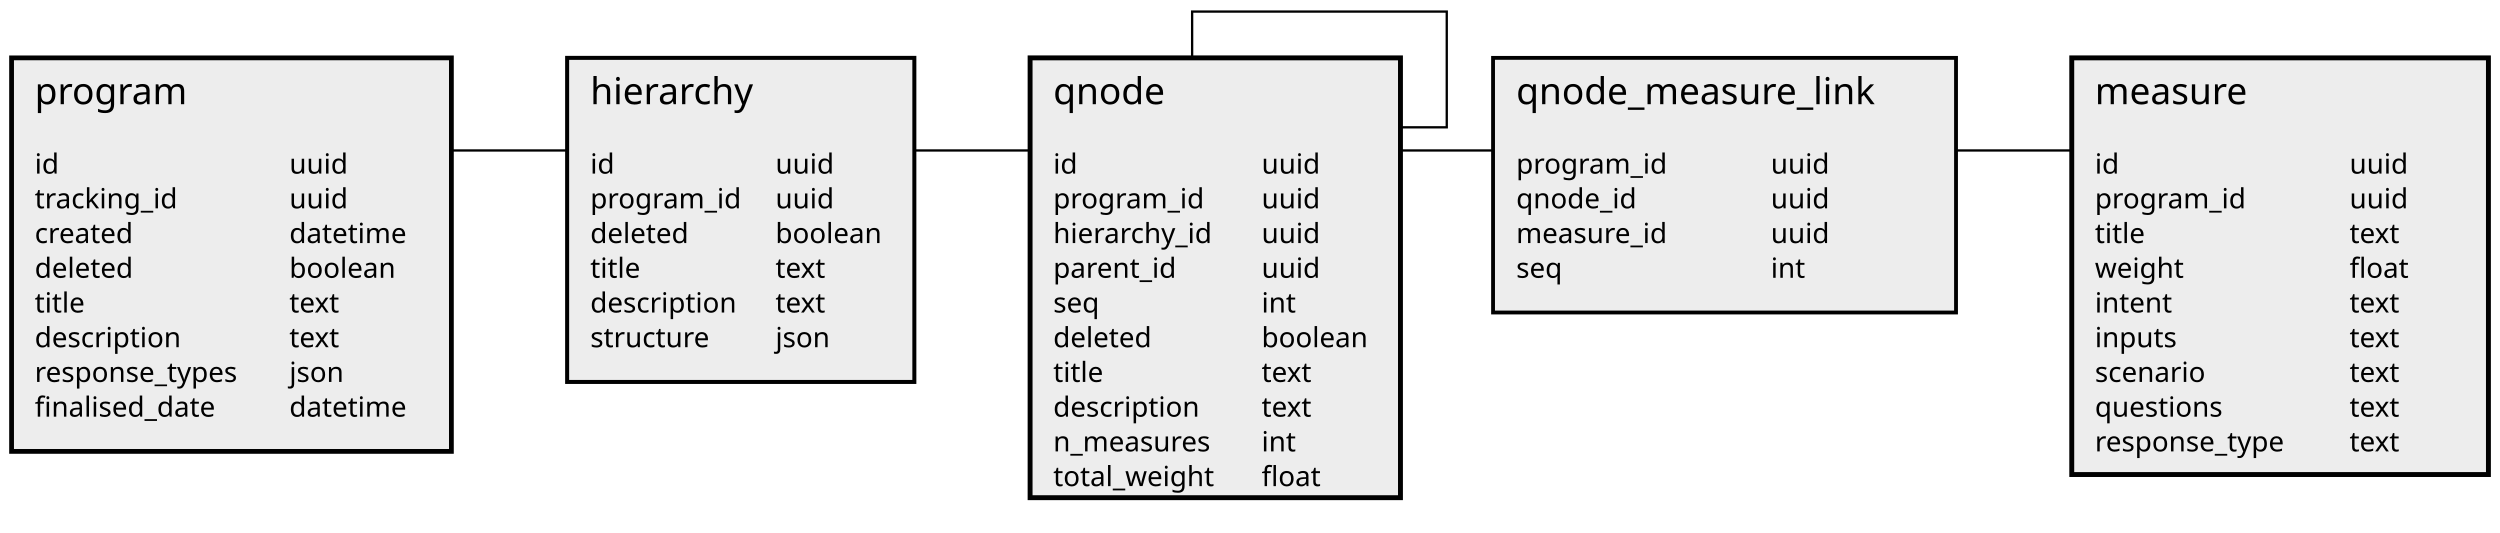
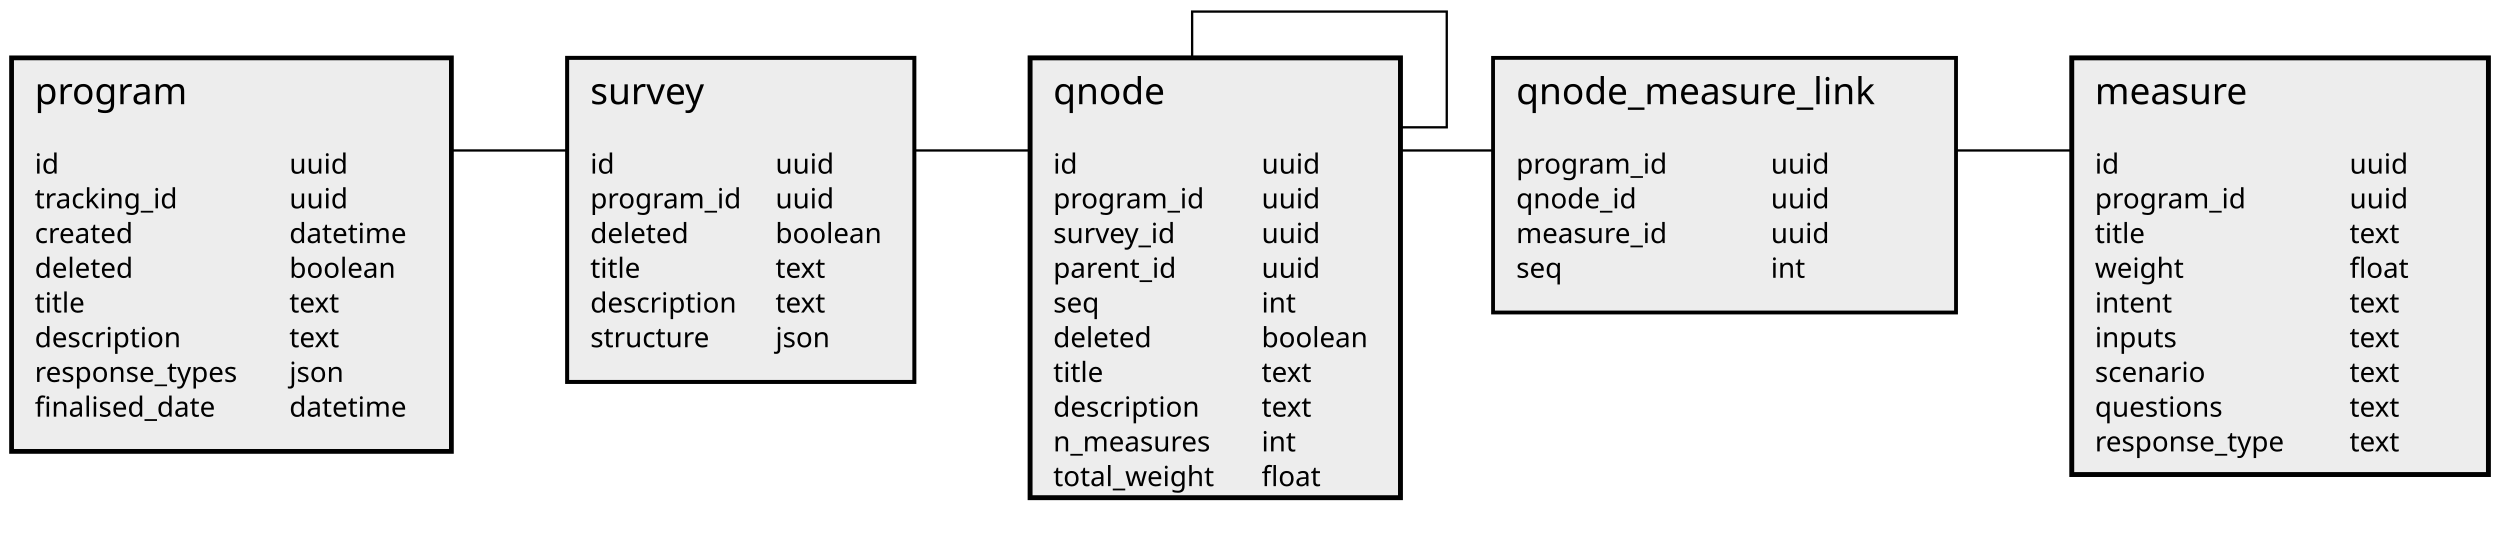
<svg xmlns="http://www.w3.org/2000/svg" version="1.1" viewBox="0 0 1080 230" stroke-miterlimit="10" id="svg3412" width="1080" height="230" style="fill:none;stroke:none">
  <defs id="defs3493" />
  <clipPath id="p.0">
    <path d="m 0,0 1280,0 0,960 L 0,960 0,0 z" clip-rule="nonzero" id="path3415" />
  </clipPath>
  <g id="layer1" transform="translate(-125,-295)">
    <path style="fill:none;stroke:#000000;stroke-width:1px;stroke-linecap:butt;stroke-linejoin:miter;stroke-opacity:1" d="m 320,360 720,0" id="path4900" />
    <path style="fill:none;stroke:#000000;stroke-width:1px;stroke-linecap:butt;stroke-linejoin:miter;stroke-opacity:1" d="m 730,350 20,0 0,-50 -110,0 0,20" id="path4902" />
    <rect style="fill:#ededed;fill-opacity:1;fill-rule:evenodd;stroke:#000000;stroke-width:1.732;stroke-miterlimit:10;stroke-opacity:1;stroke-dasharray:none" id="rect4516" width="150" height="140" x="370" y="320" />
    <rect y="320" x="130" height="170" width="190" id="rect4518" style="color:#000000;fill:#ededed;fill-opacity:1;fill-rule:evenodd;stroke:#000000;stroke-width:2.062;stroke-linecap:butt;stroke-linejoin:miter;stroke-miterlimit:10;stroke-opacity:1;stroke-dasharray:none;stroke-dashoffset:0;marker:none;visibility:visible;display:inline;overflow:visible;enable-background:accumulate" />
    <text id="text4520" y="370" x="140" style="font-size:40px;font-style:normal;font-weight:normal;line-height:125%;letter-spacing:0px;word-spacing:0px;fill:#000000;fill-opacity:1;stroke:none;font-family:Sans" xml:space="preserve">
      <tspan style="font-size:12px" id="tspan4522" y="370" x="140">id</tspan>
      <tspan style="font-size:12px" id="tspan4534" y="385" x="140">tracking_id</tspan>
      <tspan style="font-size:12px" y="400" x="140" id="tspan4702">created</tspan>
      <tspan style="font-size:12px" y="415" x="140" id="tspan5209">deleted</tspan>
      <tspan style="font-size:12px" y="430" x="140" id="tspan4704">title</tspan>
      <tspan style="font-size:12px" y="445" x="140" id="tspan4706">description</tspan>
      <tspan style="font-size:12px" y="460" x="140" id="tspan4708">response_types</tspan>
      <tspan style="font-size:12px" y="475" x="140" id="tspan4710">finalised_date</tspan>
    </text>
    <text xml:space="preserve" style="font-size:40px;font-style:normal;font-weight:normal;line-height:125%;letter-spacing:0px;word-spacing:0px;fill:#000000;fill-opacity:1;stroke:none;font-family:Sans" x="140" y="340" id="text4536">
      <tspan x="140" y="340" id="tspan4538" style="font-size:16px">program</tspan>
    </text>
    <text xml:space="preserve" style="font-size:40px;font-style:normal;font-weight:normal;line-height:125%;letter-spacing:0px;word-spacing:0px;fill:#000000;fill-opacity:1;stroke:none;font-family:Sans" x="380" y="370" id="text4540">
      <tspan x="380" y="370" id="tspan4556" style="font-size:12px">id</tspan>
      <tspan x="380" y="385" style="font-size:12px" id="tspan4747">program_id</tspan>
      <tspan x="380" y="400" style="font-size:12px" id="tspan5231">deleted</tspan>
      <tspan x="380" y="415" style="font-size:12px" id="tspan4749">title</tspan>
      <tspan x="380" y="430" style="font-size:12px" id="tspan4751">description</tspan>
      <tspan x="380" y="445" style="font-size:12px" id="tspan5217">structure</tspan>
    </text>
    <text id="text4558" y="340" x="380" style="font-size:40px;font-style:normal;font-weight:normal;line-height:125%;letter-spacing:0px;word-spacing:0px;fill:#000000;fill-opacity:1;stroke:none;font-family:Sans" xml:space="preserve">
-       <tspan style="font-size:16px" id="tspan4560" y="340" x="380">hierarchy</tspan>
+       <tspan style="font-size:16px" id="tspan4560" y="340" x="380">survey</tspan>
    </text>
    <rect y="320" x="570" height="190" width="160" id="rect4562" style="fill:#ededed;fill-opacity:1;fill-rule:evenodd;stroke:#000000;stroke-width:2.121;stroke-miterlimit:10;stroke-opacity:1;stroke-dasharray:none" />
    <text id="text4564" y="370" x="580" style="font-size:40px;font-style:normal;font-weight:normal;line-height:125%;letter-spacing:0px;word-spacing:0px;fill:#000000;fill-opacity:1;stroke:none;font-family:Sans" xml:space="preserve">
      <tspan style="font-size:12px" id="tspan4580" y="370" x="580">id</tspan>
      <tspan style="font-size:12px" y="385" x="580" id="tspan4790">program_id</tspan>
-       <tspan style="font-size:12px" y="400" x="580" id="tspan4792">hierarchy_id</tspan>
+       <tspan style="font-size:12px" y="400" x="580" id="tspan4792">survey_id</tspan>
      <tspan style="font-size:12px" y="415" x="580" id="tspan4794">parent_id</tspan>
      <tspan style="font-size:12px" y="430" x="580" id="tspan4796">seq</tspan>
      <tspan style="font-size:12px" y="445" x="580" id="tspan5221">deleted</tspan>
      <tspan style="font-size:12px" y="460" x="580" id="tspan4798">title</tspan>
      <tspan style="font-size:12px" y="475" x="580" id="tspan4800">description</tspan>
      <tspan style="font-size:12px" y="490" x="580" id="tspan4802">n_measures</tspan>
      <tspan style="font-size:12px" y="505" x="580" id="tspan4804">total_weight</tspan>
    </text>
    <text xml:space="preserve" style="font-size:40px;font-style:normal;font-weight:normal;line-height:125%;letter-spacing:0px;word-spacing:0px;fill:#000000;fill-opacity:1;stroke:none;font-family:Sans" x="580" y="340" id="text4582">
      <tspan x="580" y="340" id="tspan4584" style="font-size:16px">qnode</tspan>
    </text>
    <rect y="320" x="770" height="110" width="200" id="rect4610" style="fill:#ededed;fill-opacity:1;fill-rule:evenodd;stroke:#000000;stroke-width:1.658;stroke-miterlimit:10;stroke-opacity:1;stroke-dasharray:none" />
    <text id="text4612" y="370" x="780" style="font-size:40px;font-style:normal;font-weight:normal;line-height:125%;letter-spacing:0px;word-spacing:0px;fill:#000000;fill-opacity:1;stroke:none;font-family:Sans" xml:space="preserve">
      <tspan style="font-size:12px" id="tspan4628" y="370" x="780">program_id</tspan>
      <tspan style="font-size:12px" y="385" x="780" id="tspan4841">qnode_id</tspan>
      <tspan style="font-size:12px" y="400" x="780" id="tspan4843">measure_id</tspan>
      <tspan style="font-size:12px" y="415" x="780" id="tspan4845">seq</tspan>
    </text>
    <text xml:space="preserve" style="font-size:40px;font-style:normal;font-weight:normal;line-height:125%;letter-spacing:0px;word-spacing:0px;fill:#000000;fill-opacity:1;stroke:none;font-family:Sans" x="780" y="340" id="text4630">
      <tspan x="780" y="340" id="tspan4632" style="font-size:16px">qnode_measure_link</tspan>
    </text>
    <rect style="fill:#ededed;fill-opacity:1;fill-rule:evenodd;stroke:#000000;stroke-width:2.121;stroke-miterlimit:10;stroke-opacity:1;stroke-dasharray:none" id="rect4658" width="180" height="180" x="1020" y="320" />
    <text xml:space="preserve" style="font-size:40px;font-style:normal;font-weight:normal;line-height:125%;letter-spacing:0px;word-spacing:0px;fill:#000000;fill-opacity:1;stroke:none;font-family:Sans" x="1030" y="370" id="text4660">
      <tspan x="1030" y="370" id="tspan4676" style="font-size:12px">id</tspan>
      <tspan x="1030" y="385" style="font-size:12px" id="tspan5225">program_id</tspan>
      <tspan x="1030" y="400" style="font-size:12px" id="tspan4884">title</tspan>
      <tspan x="1030" y="415" style="font-size:12px" id="tspan4886">weight</tspan>
      <tspan x="1030" y="430" style="font-size:12px" id="tspan4888">intent</tspan>
      <tspan x="1030" y="445" style="font-size:12px" id="tspan4890">inputs</tspan>
      <tspan x="1030" y="460" style="font-size:12px" id="tspan4892">scenario</tspan>
      <tspan x="1030" y="475" style="font-size:12px" id="tspan4894">questions</tspan>
      <tspan x="1030" y="490" style="font-size:12px" id="tspan4896">response_type</tspan>
    </text>
    <text id="text4678" y="340" x="1030" style="font-size:40px;font-style:normal;font-weight:normal;line-height:125%;letter-spacing:0px;word-spacing:0px;fill:#000000;fill-opacity:1;stroke:none;font-family:Sans" xml:space="preserve">
      <tspan style="font-size:16px" id="tspan4680" y="340" x="1030">measure</tspan>
    </text>
    <text xml:space="preserve" style="font-size:40px;font-style:normal;font-weight:normal;line-height:125%;letter-spacing:0px;word-spacing:0px;fill:#000000;fill-opacity:1;stroke:none;font-family:Sans" x="250" y="370" id="text5435">
      <tspan x="250" y="370" id="tspan5437" style="font-size:12px">uuid</tspan>
      <tspan x="250" y="385" id="tspan5439" style="font-size:12px">uuid</tspan>
      <tspan id="tspan5441" x="250" y="400" style="font-size:12px">datetime</tspan>
      <tspan x="250" y="415" style="font-size:12px" id="tspan5211">boolean</tspan>
      <tspan id="tspan5443" x="250" y="430" style="font-size:12px">text</tspan>
      <tspan id="tspan5445" x="250" y="445" style="font-size:12px">text</tspan>
      <tspan id="tspan5447" x="250" y="460" style="font-size:12px">json</tspan>
      <tspan x="250" y="475" style="font-size:12px" id="tspan5451">datetime</tspan>
      <tspan id="tspan5449" x="250" y="490" style="font-size:12px" />
    </text>
    <text id="text5455" y="370" x="460" style="font-size:40px;font-style:normal;font-weight:normal;line-height:125%;letter-spacing:0px;word-spacing:0px;fill:#000000;fill-opacity:1;stroke:none;font-family:Sans" xml:space="preserve">
      <tspan style="font-size:12px" id="tspan5457" y="370" x="460">uuid</tspan>
      <tspan id="tspan5459" style="font-size:12px" y="385" x="460">uuid</tspan>
      <tspan style="font-size:12px" y="400" x="460" id="tspan5235">boolean</tspan>
      <tspan id="tspan5461" style="font-size:12px" y="415" x="460">text</tspan>
      <tspan id="tspan5463" style="font-size:12px" y="430" x="460">text</tspan>
      <tspan style="font-size:12px" y="445" x="460" id="tspan5219">json</tspan>
    </text>
    <text xml:space="preserve" style="font-size:40px;font-style:normal;font-weight:normal;line-height:125%;letter-spacing:0px;word-spacing:0px;fill:#000000;fill-opacity:1;stroke:none;font-family:Sans" x="670" y="370" id="text5469">
      <tspan x="670" y="370" id="tspan5471" style="font-size:12px">uuid</tspan>
      <tspan id="tspan5473" x="670" y="385" style="font-size:12px">uuid</tspan>
      <tspan id="tspan5475" x="670" y="400" style="font-size:12px">uuid</tspan>
      <tspan id="tspan5477" x="670" y="415" style="font-size:12px">uuid</tspan>
      <tspan id="tspan5479" x="670" y="430" style="font-size:12px">int</tspan>
      <tspan x="670" y="445" style="font-size:12px" id="tspan5223">boolean</tspan>
      <tspan id="tspan5481" x="670" y="460" style="font-size:12px">text</tspan>
      <tspan id="tspan5483" x="670" y="475" style="font-size:12px">text</tspan>
      <tspan id="tspan5485" x="670" y="490" style="font-size:12px">int</tspan>
      <tspan id="tspan5487" x="670" y="505" style="font-size:12px">float</tspan>
    </text>
    <text xml:space="preserve" style="font-size:40px;font-style:normal;font-weight:normal;line-height:125%;letter-spacing:0px;word-spacing:0px;fill:#000000;fill-opacity:1;stroke:none;font-family:Sans" x="890" y="370" id="text5489">
      <tspan x="890" y="370" id="tspan5491" style="font-size:12px">uuid</tspan>
      <tspan id="tspan5493" x="890" y="385" style="font-size:12px">uuid</tspan>
      <tspan id="tspan5495" x="890" y="400" style="font-size:12px">uuid</tspan>
      <tspan id="tspan5497" x="890" y="415" style="font-size:12px">int</tspan>
    </text>
    <text id="text5499" y="370" x="1140" style="font-size:40px;font-style:normal;font-weight:normal;line-height:125%;letter-spacing:0px;word-spacing:0px;fill:#000000;fill-opacity:1;stroke:none;font-family:Sans" xml:space="preserve">
      <tspan style="font-size:12px" id="tspan5501" y="370" x="1140">uuid</tspan>
      <tspan style="font-size:12px" y="385" x="1140" id="tspan5227">uuid</tspan>
      <tspan id="tspan5505" style="font-size:12px" y="400" x="1140">text</tspan>
      <tspan id="tspan5507" style="font-size:12px" y="415" x="1140">float</tspan>
      <tspan id="tspan5509" style="font-size:12px" y="430" x="1140">text</tspan>
      <tspan id="tspan5511" style="font-size:12px" y="445" x="1140">text</tspan>
      <tspan id="tspan5513" style="font-size:12px" y="460" x="1140">text</tspan>
      <tspan id="tspan5515" style="font-size:12px" y="475" x="1140">text</tspan>
      <tspan id="tspan5517" style="font-size:12px" y="490" x="1140">text</tspan>
    </text>
  </g>
</svg>
